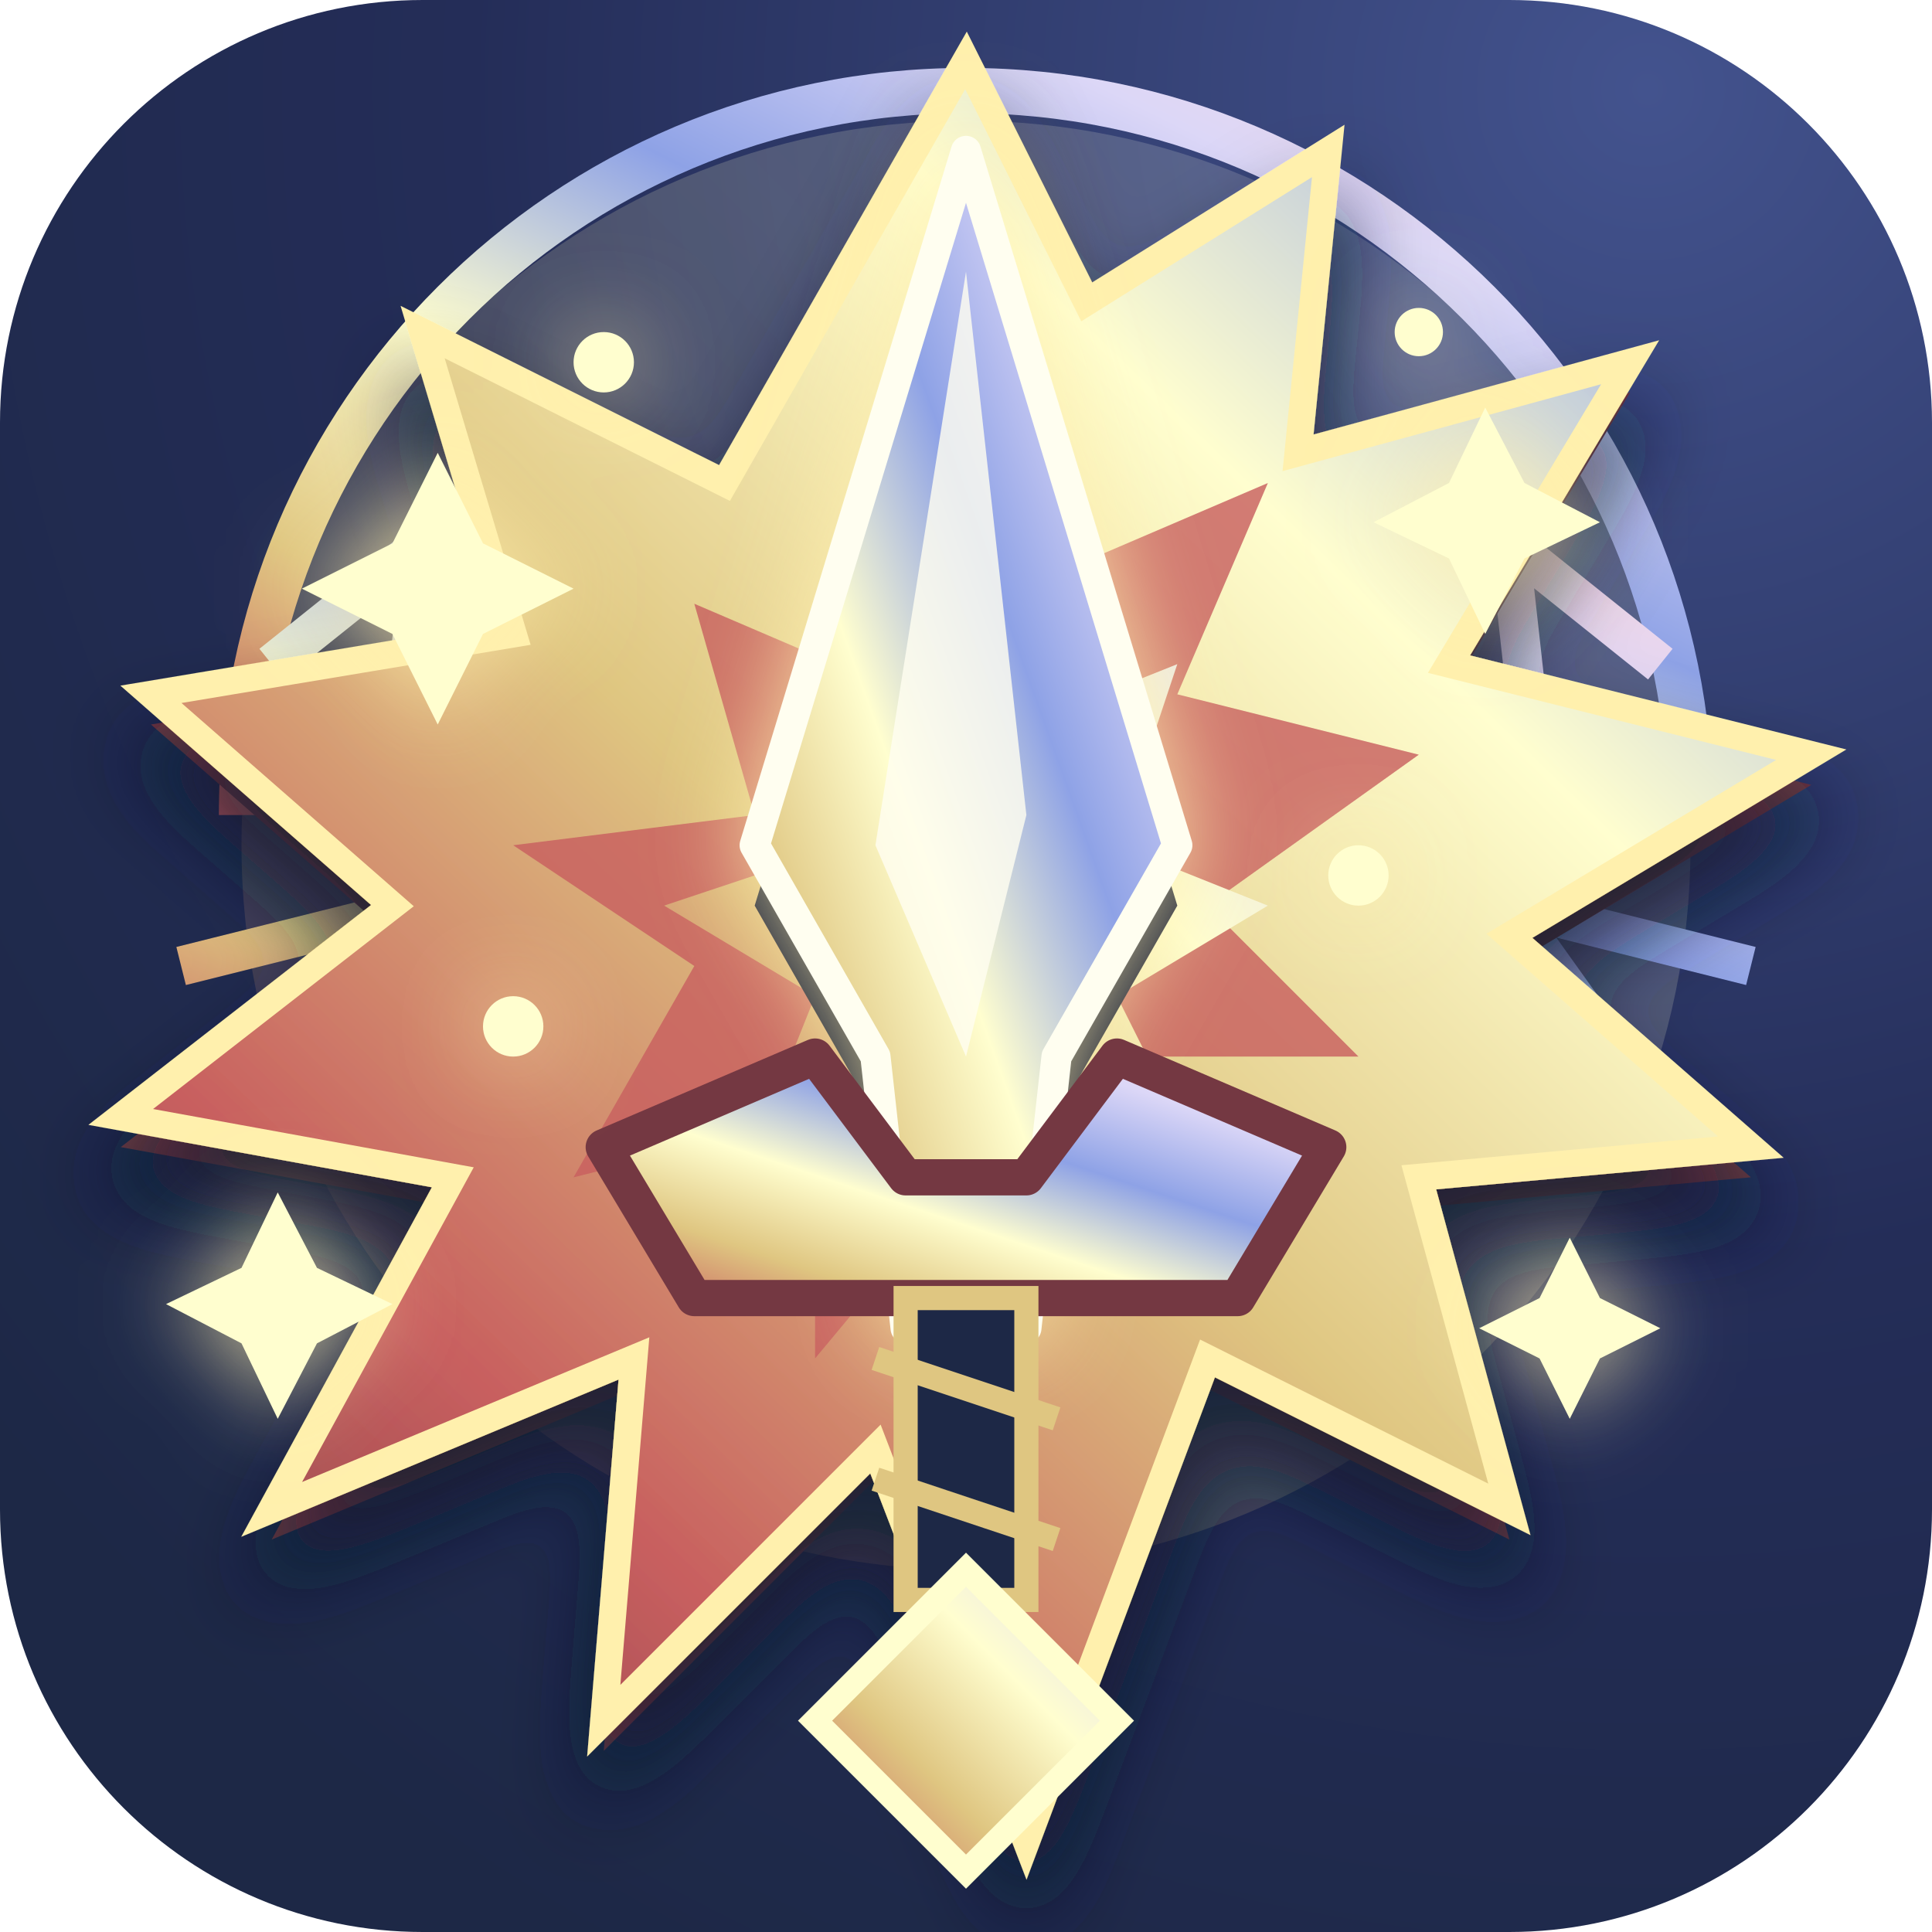
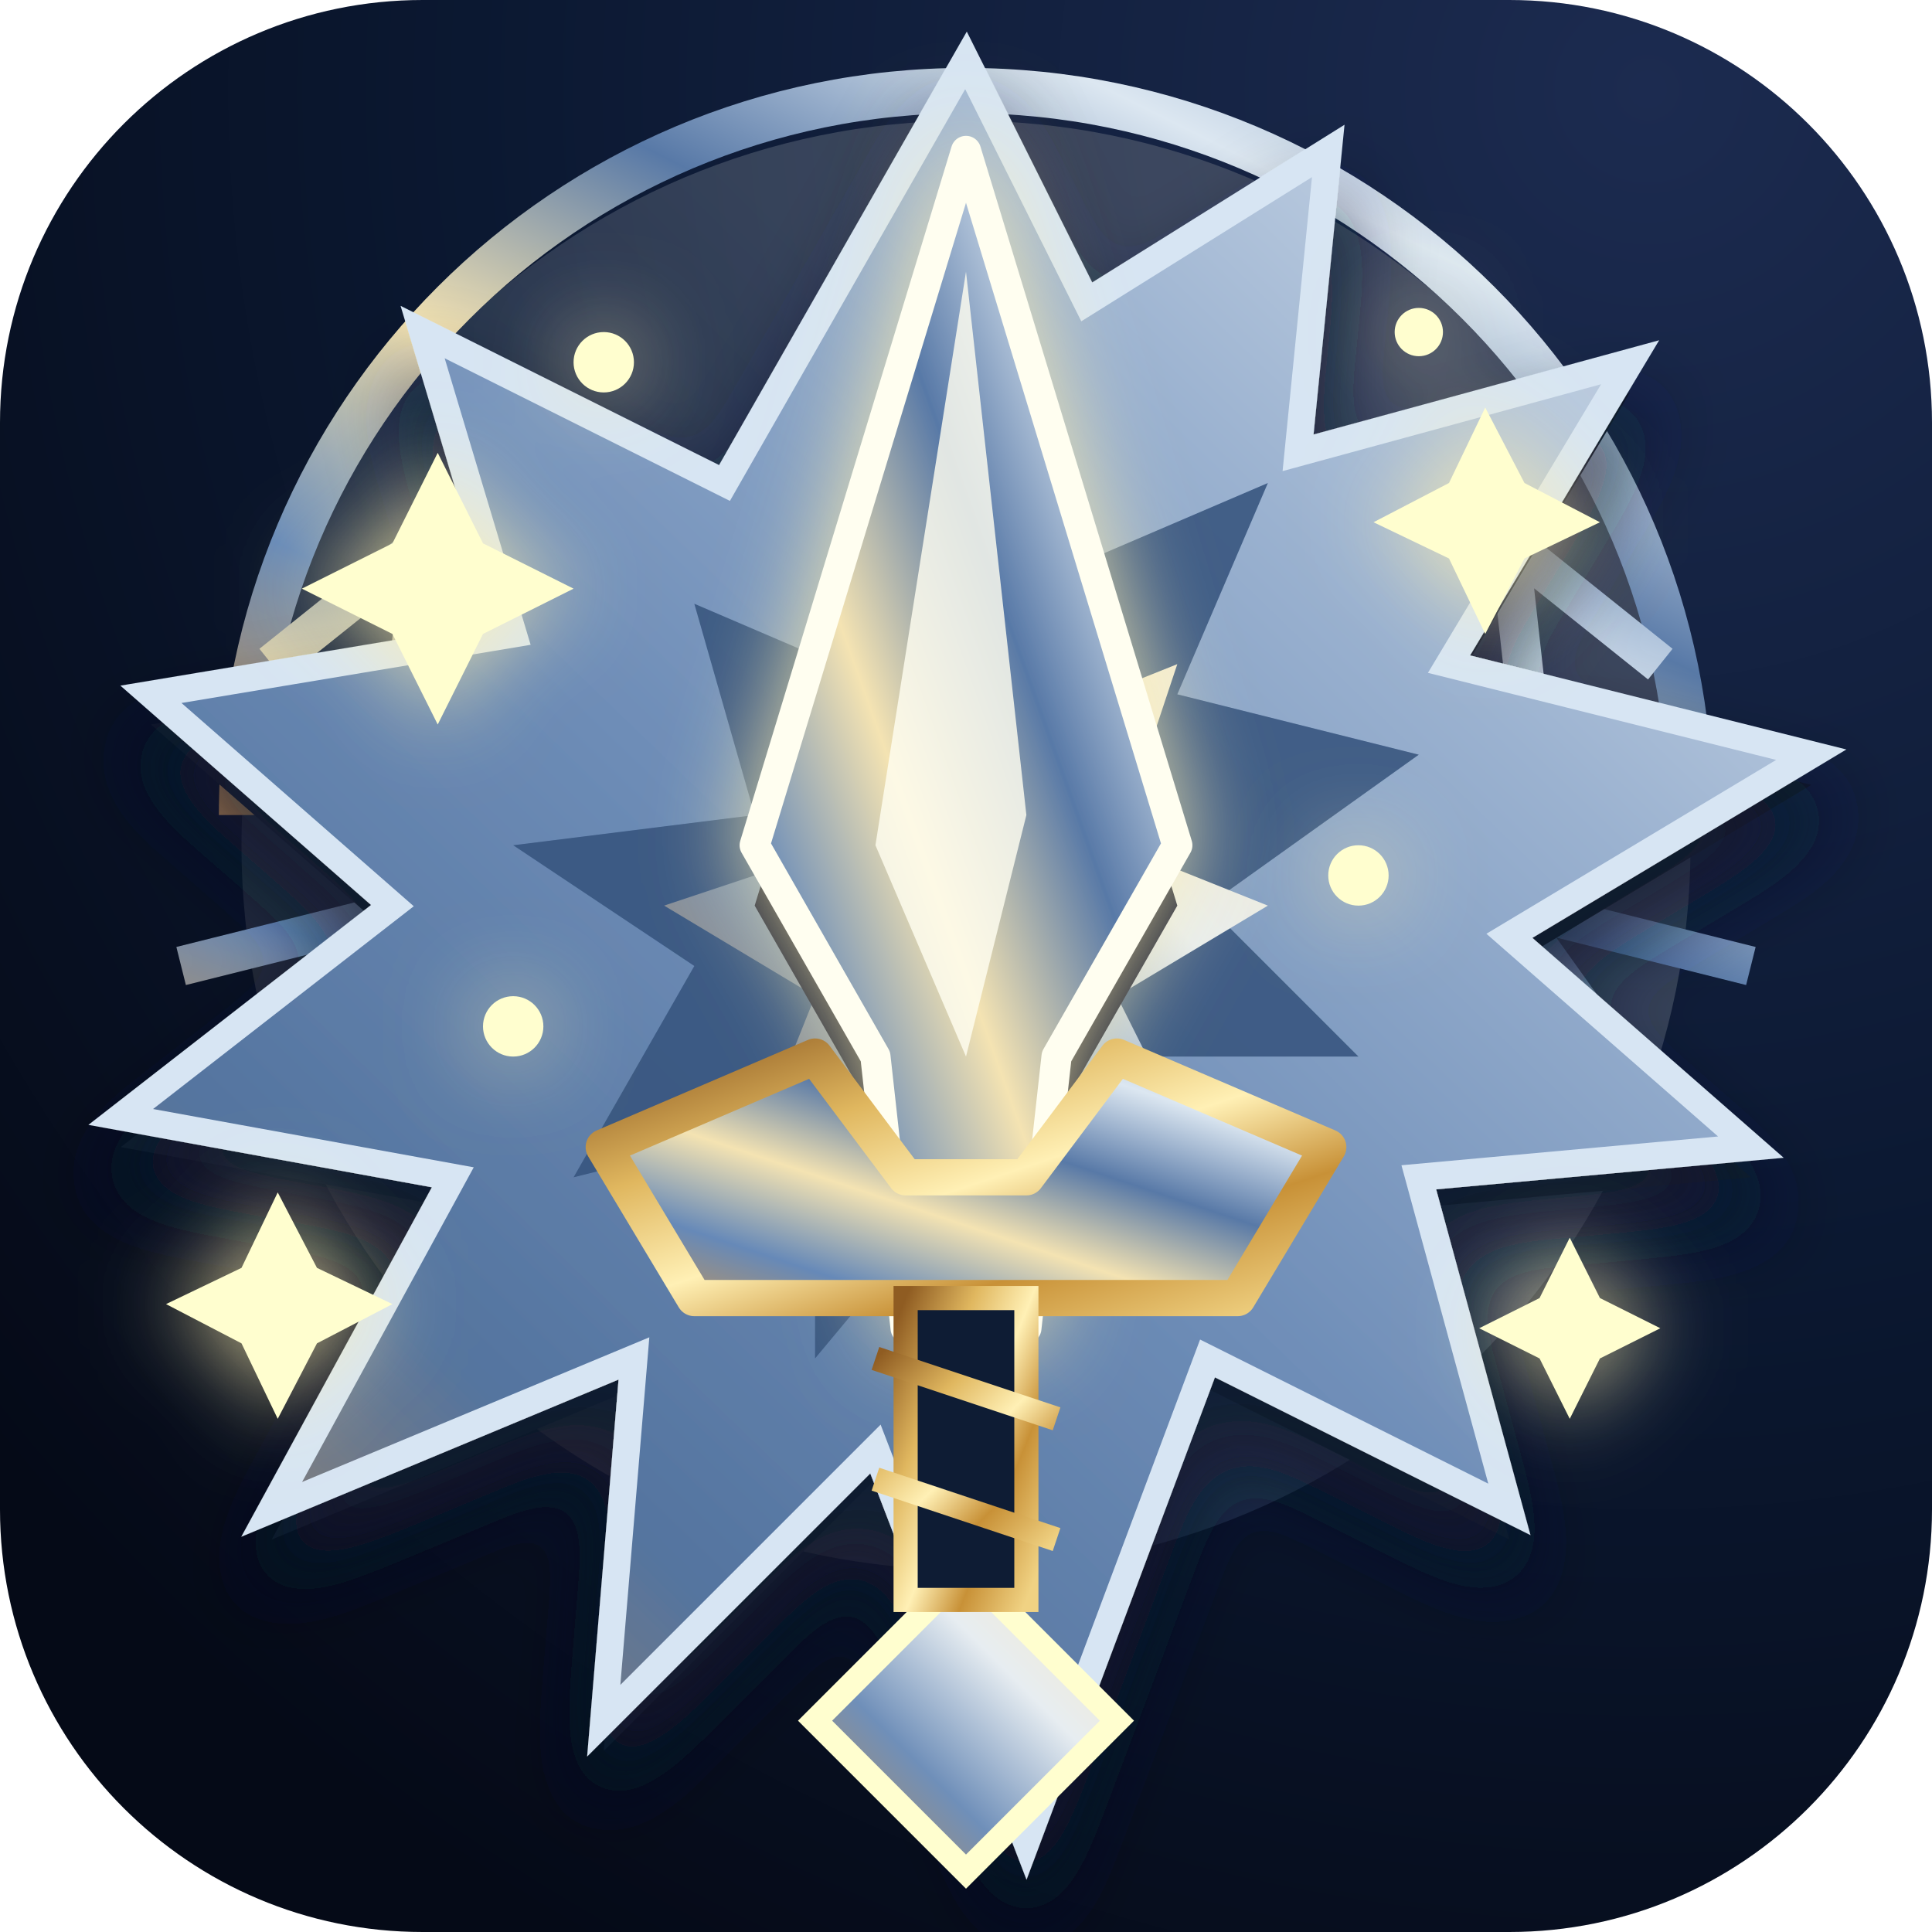
<svg xmlns="http://www.w3.org/2000/svg" viewBox="0 0 64 64">
  <defs>
    <linearGradient id="prism-steel" x1="0" y1="1" x2="1" y2="0">
-       <stop offset="0" stop-color="#c85f5f" />
-       <stop offset="0.2" stop-color="#dfc681" />
-       <stop offset="0.4" stop-color="#fffecf" />
-       <stop offset="0.6" stop-color="#8ea2e6" />
-       <stop offset="0.8" stop-color="#dcd7f7" />
-       <stop offset="1" stop-color="#fad4e0" />
+       <stop offset="0" stop-color="#c99654" />
+       <stop offset="0.2" stop-color="#6689b8" />
+       <stop offset="0.4" stop-color="#f4e3b2" />
+       <stop offset="0.6" stop-color="#5879a7" />
+       <stop offset="0.8" stop-color="#dce7f1" />
+       <stop offset="1" stop-color="#7897c0" />
    </linearGradient>
    <linearGradient id="seraphic-fire" x1="0" y1="1" x2="0.9" y2="0">
-       <stop offset="0" stop-color="#743842" />
-       <stop offset="0.25" stop-color="#c85f5f" />
-       <stop offset="0.5" stop-color="#dfc681" />
-       <stop offset="0.75" stop-color="#fffecf" />
-       <stop offset="1" stop-color="#8ea2e6" />
+       <stop offset="0" stop-color="#bd8748" />
+       <stop offset="0.25" stop-color="#54749f" />
+       <stop offset="0.5" stop-color="#6f8eb8" />
+       <stop offset="0.75" stop-color="#9bb2d0" />
+       <stop offset="1" stop-color="#d5e0ec" />
    </linearGradient>
    <linearGradient id="radiant-dawn" x1="0" y1="1" x2="1" y2="0">
-       <stop offset="0" stop-color="#c85f5f" />
-       <stop offset="0.35" stop-color="#dfc681" />
-       <stop offset="0.65" stop-color="#fffecf" />
-       <stop offset="1" stop-color="#dcd7f7" />
+       <stop offset="0" stop-color="#c58e4c" />
+       <stop offset="0.35" stop-color="#6f8fb9" />
+       <stop offset="0.65" stop-color="#e7edf1" />
+       <stop offset="1" stop-color="#f8e8bf" />
    </linearGradient>
    <radialGradient id="deep-blue" cx="0.85" cy="0.05" r="1.1">
-       <stop offset="0" stop-color="#43538e" />
-       <stop offset="0.55" stop-color="#242d58" />
-       <stop offset="1" stop-color="#1d2846" />
+       <stop offset="0" stop-color="#1c2b50" />
+       <stop offset="0.55" stop-color="#0b1831" />
+       <stop offset="1" stop-color="#050a17" />
    </radialGradient>
+     <linearGradient id="metallic-gold" x1="0" y1="0" x2="1" y2="1">
+       <stop offset="0" stop-color="#8f5c22" />
+       <stop offset="0.28" stop-color="#e0b75f" />
+       <stop offset="0.52" stop-color="#fff0b5" />
+       <stop offset="0.74" stop-color="#c89137" />
+       <stop offset="1" stop-color="#f0d283" />
+     </linearGradient>
    <filter id="seraphic-depth" x="-35%" y="-35%" width="170%" height="180%">
      <feDropShadow dx="0" dy="2" stdDeviation="1.4" flood-color="#0a1230" flood-opacity="0.8" />
    </filter>
    <filter id="seraphic-glow" x="-40%" y="-40%" width="180%" height="180%">
      <feDropShadow dx="0" dy="0" stdDeviation="1.5" flood-color="#fff0ad" flood-opacity="0.85" />
    </filter>
  </defs>
  <rect width="64" height="64" rx="14" fill="url(#deep-blue)" />
  <circle cx="32" cy="28" r="24" fill="url(#radiant-dawn)" opacity="0.18" />
  <path d="M8 27A24 24 0 0 1 56 27" fill="none" stroke="url(#prism-steel)" stroke-width="1.5" />
  <path d="M9 22 14 18l-1 9m42-5-5-4 1 9M6 32l8-2-5 7m49-5-8-2 5 7" fill="none" stroke="url(#prism-steel)" stroke-width="1.3" />
-   <path d="M32 2 36 10 44 5 43 15 54 12 48 22 60 25 50 31 58 38 47 39 50 50 40 45 34 61 29 48 20 57 21 45 9 50 15 39 4 37 13 30 5 23 17 21 14 11 24 16Z" fill="#743842" transform="translate(0 1)" />
-   <path d="M32 2 36 10 44 5 43 15 54 12 48 22 60 25 50 31 58 38 47 39 50 50 40 45 34 61 29 48 20 57 21 45 9 50 15 39 4 37 13 30 5 23 17 21 14 11 24 16Z" fill="url(#seraphic-fire)" stroke="#fff0ad" stroke-width="0.9" stroke-linejoin="miter" filter="url(#seraphic-depth)" />
-   <path d="M32 12 35 19 42 16 39 23 47 25 40 30 45 35 37 35 38 43 32 39 27 45 27 37 19 39 23 32 17 28 25 27 23 20 30 23Z" fill="#c85f5f" opacity="0.82" />
+   <path d="M32 2 36 10 44 5 43 15 54 12 48 22 60 25 50 31 58 38 47 39 50 50 40 45 34 61 29 48 20 57 21 45 9 50 15 39 4 37 13 30 5 23 17 21 14 11 24 16Z" fill="#111a2b" transform="translate(0 1)" />
+   <path d="M32 2 36 10 44 5 43 15 54 12 48 22 60 25 50 31 58 38 47 39 50 50 40 45 34 61 29 48 20 57 21 45 9 50 15 39 4 37 13 30 5 23 17 21 14 11 24 16Z" fill="url(#seraphic-fire)" stroke="#d7e5f3" stroke-width="0.9" stroke-linejoin="miter" filter="url(#seraphic-depth)" />
+   <path d="M32 12 35 19 42 16 39 23 47 25 40 30 45 35 37 35 38 43 32 39 27 45 27 37 19 39 23 32 17 28 25 27 23 20 30 23Z" fill="#36547e" opacity="0.88" />
  <path d="M32 18 34 24 39 22 37 28 42 30 37 33 39 37 34 36 32 41 30 36 25 38 27 33 22 30 28 28 27 23 31 26Z" fill="url(#radiant-dawn)" />
  <path d="M32 5 39 28 35 35 34 44 30 44 29 35 25 28Z" fill="#0a1230" transform="translate(0 2)" />
  <path d="M32 5 39 28 35 35 34 44 30 44 29 35 25 28Z" fill="url(#prism-steel)" stroke="#fffef0" stroke-width="1" stroke-linejoin="round" filter="url(#seraphic-glow)" />
  <path d="M32 9 34 27 32 35 29 28Z" fill="#fffef0" opacity="0.82" />
-   <path d="M20 38 27 35 30 39 34 39 37 35 44 38 41 43 23 43Z" fill="url(#prism-steel)" stroke="#743842" stroke-width="1.2" stroke-linejoin="round" />
-   <path d="M30 43h4v10h-4z" fill="#1d2846" stroke="#dfc681" stroke-width="0.8" />
-   <path d="m29 45 6 2m-6 2 6 2" stroke="#dfc681" stroke-width="0.8" />
+   <path d="M20 38 27 35 30 39 34 39 37 35 44 38 41 43 23 43Z" fill="url(#prism-steel)" stroke="url(#metallic-gold)" stroke-width="1.2" stroke-linejoin="round" />
  <path d="m32 52 5 5-5 5-5-5 5-5Z" fill="url(#radiant-dawn)" stroke="#fffecf" stroke-width="0.8" />
+   <path d="M30 43h4v10h-4z" fill="#0e1c34" stroke="url(#metallic-gold)" stroke-width="0.8" />
+   <path d="m29 45 6 2m-6 2 6 2" stroke="url(#metallic-gold)" stroke-width="0.8" />
  <g fill="#fffecf" filter="url(#seraphic-glow)">
    <path d="m13 18 1.5-3 1.5 3 3 1.5-3 1.5-1.5 3-1.5-3-3-1.5z" />
    <path d="m48 16 1.2-2.5 1.3 2.5 2.5 1.3-2.5 1.2-1.3 2.5-1.2-2.5-2.5-1.2z" />
    <path d="m8 42 1.2-2.5L10.5 42l2.5 1.2-2.5 1.3-1.3 2.5L8 44.5l-2.5-1.3z" />
    <path d="m51 43 1-2 1 2 2 1-2 1-1 2-1-2-2-1z" />
    <circle cx="20" cy="12" r="1" />
    <circle cx="45" cy="29" r="1" />
    <circle cx="17" cy="34" r="1" />
    <circle cx="47" cy="11" r="0.8" />
  </g>
</svg>
